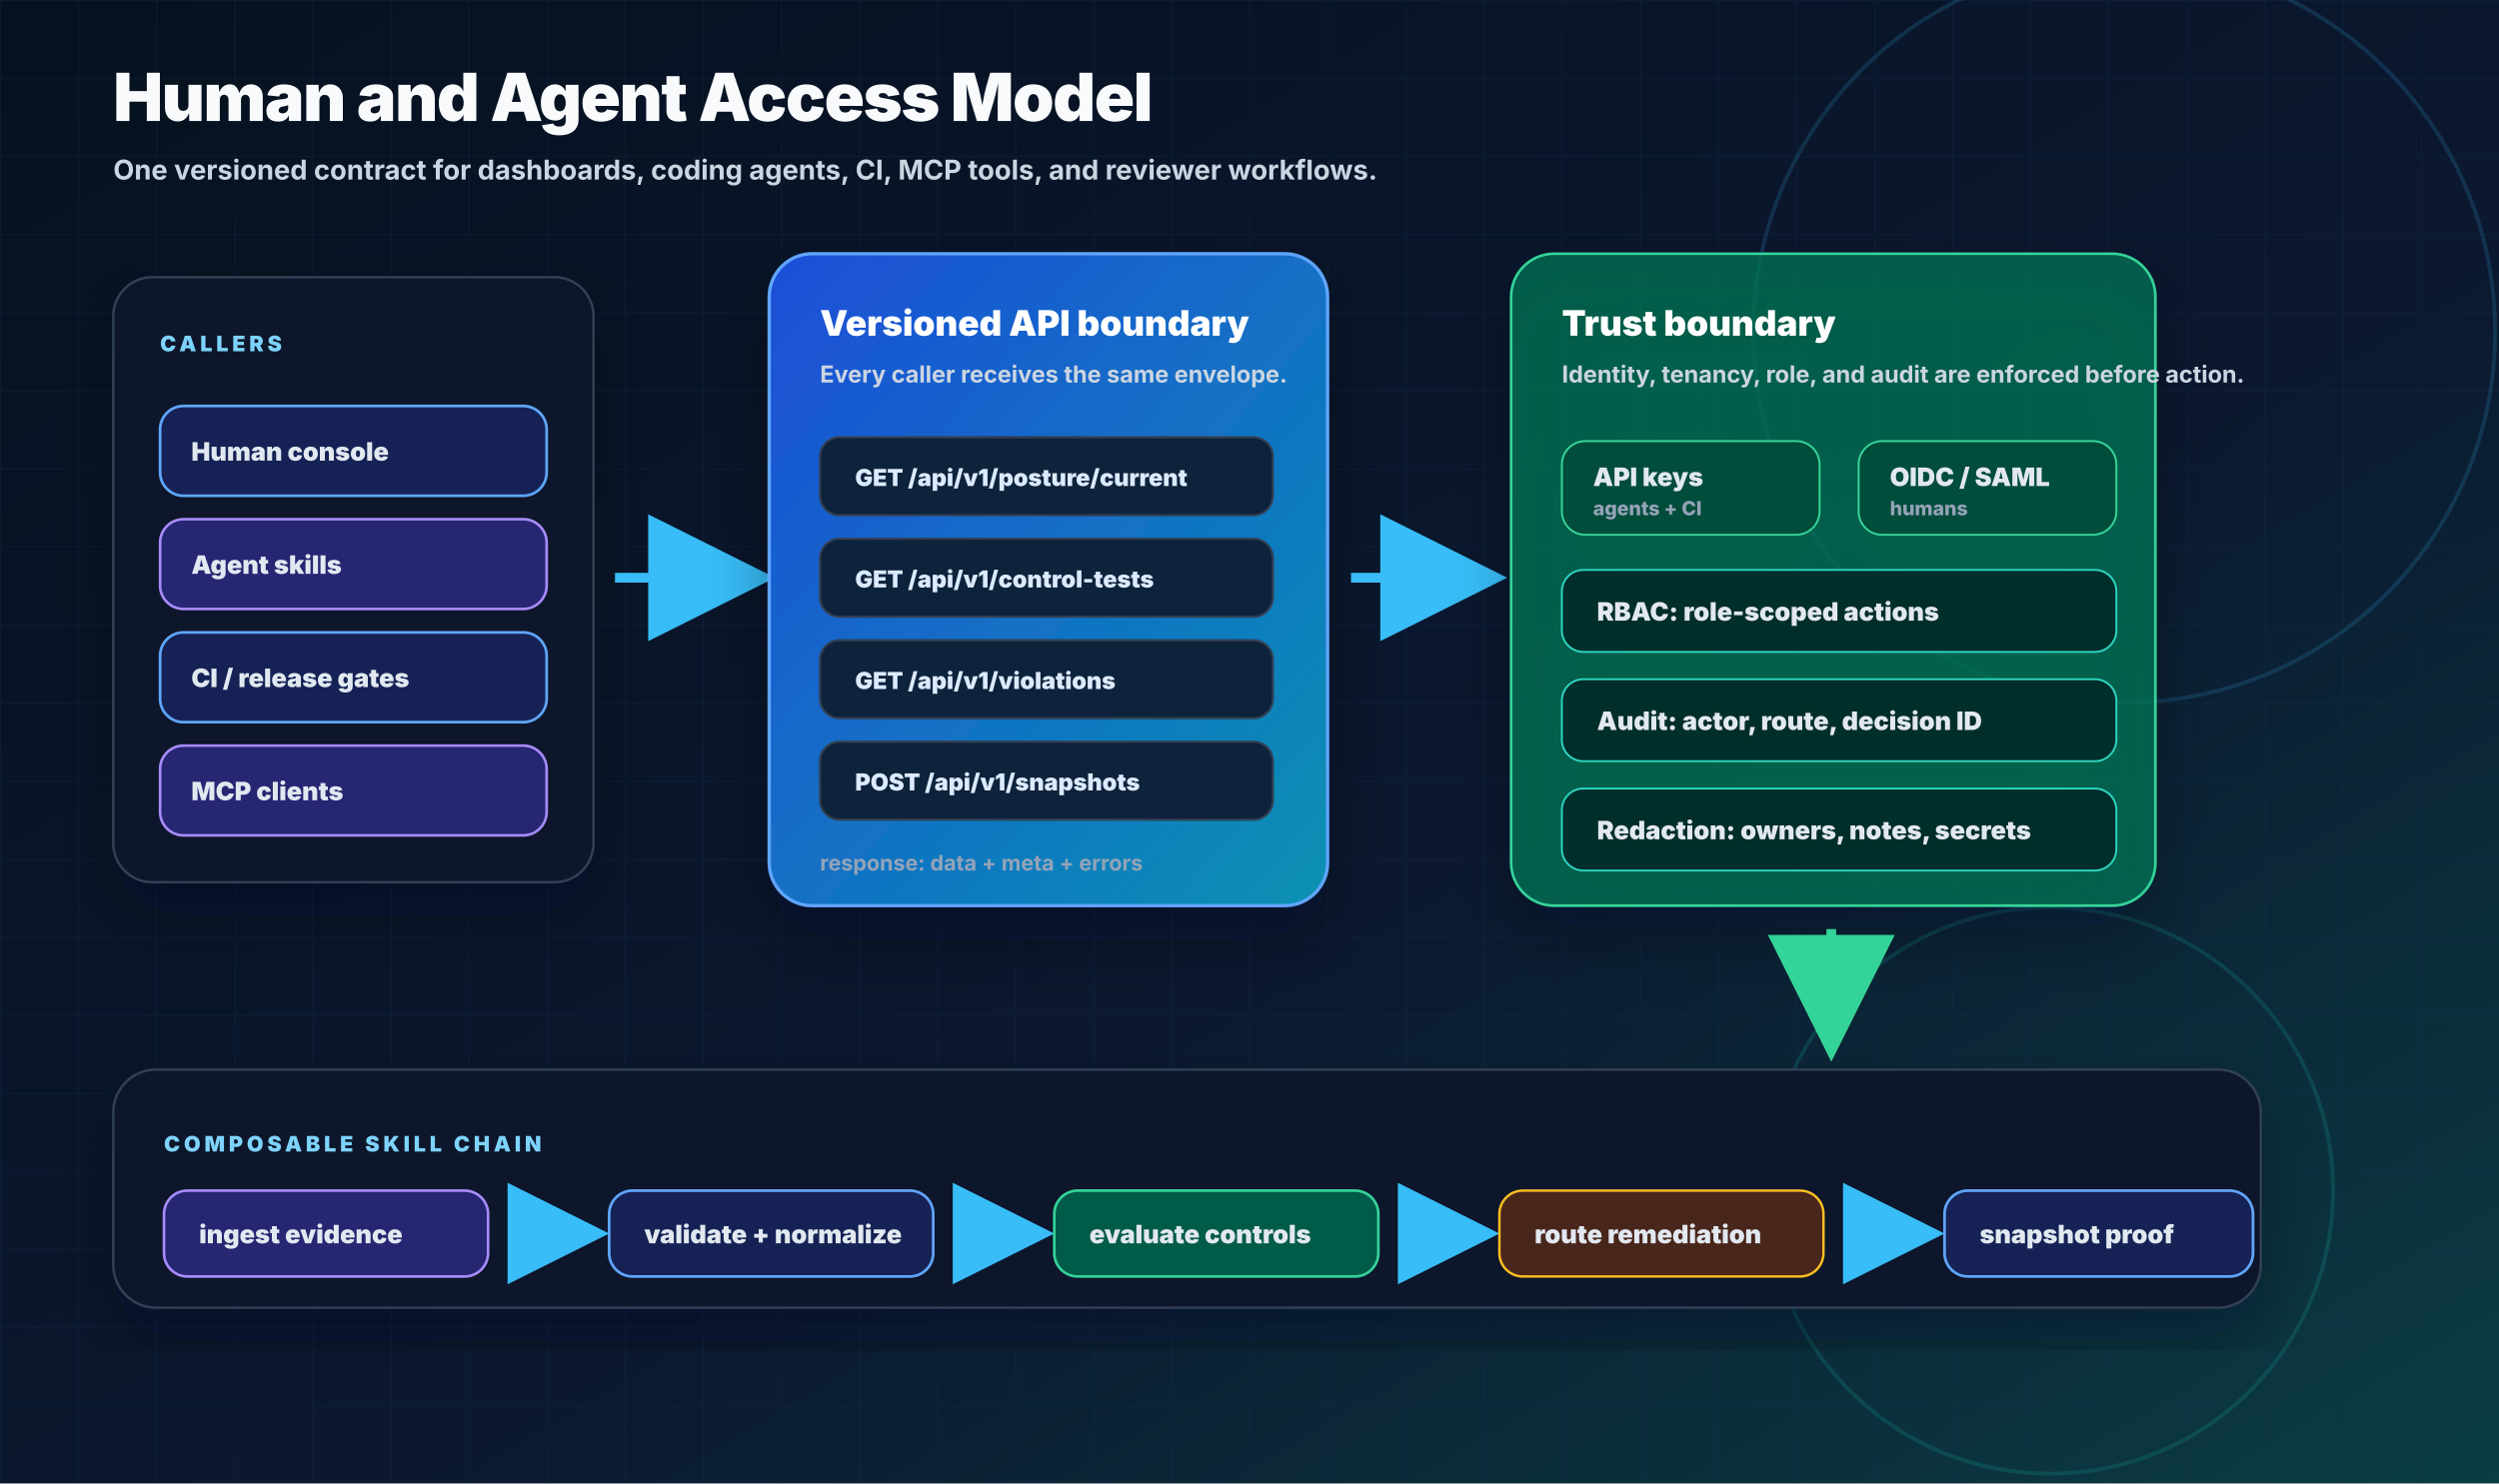
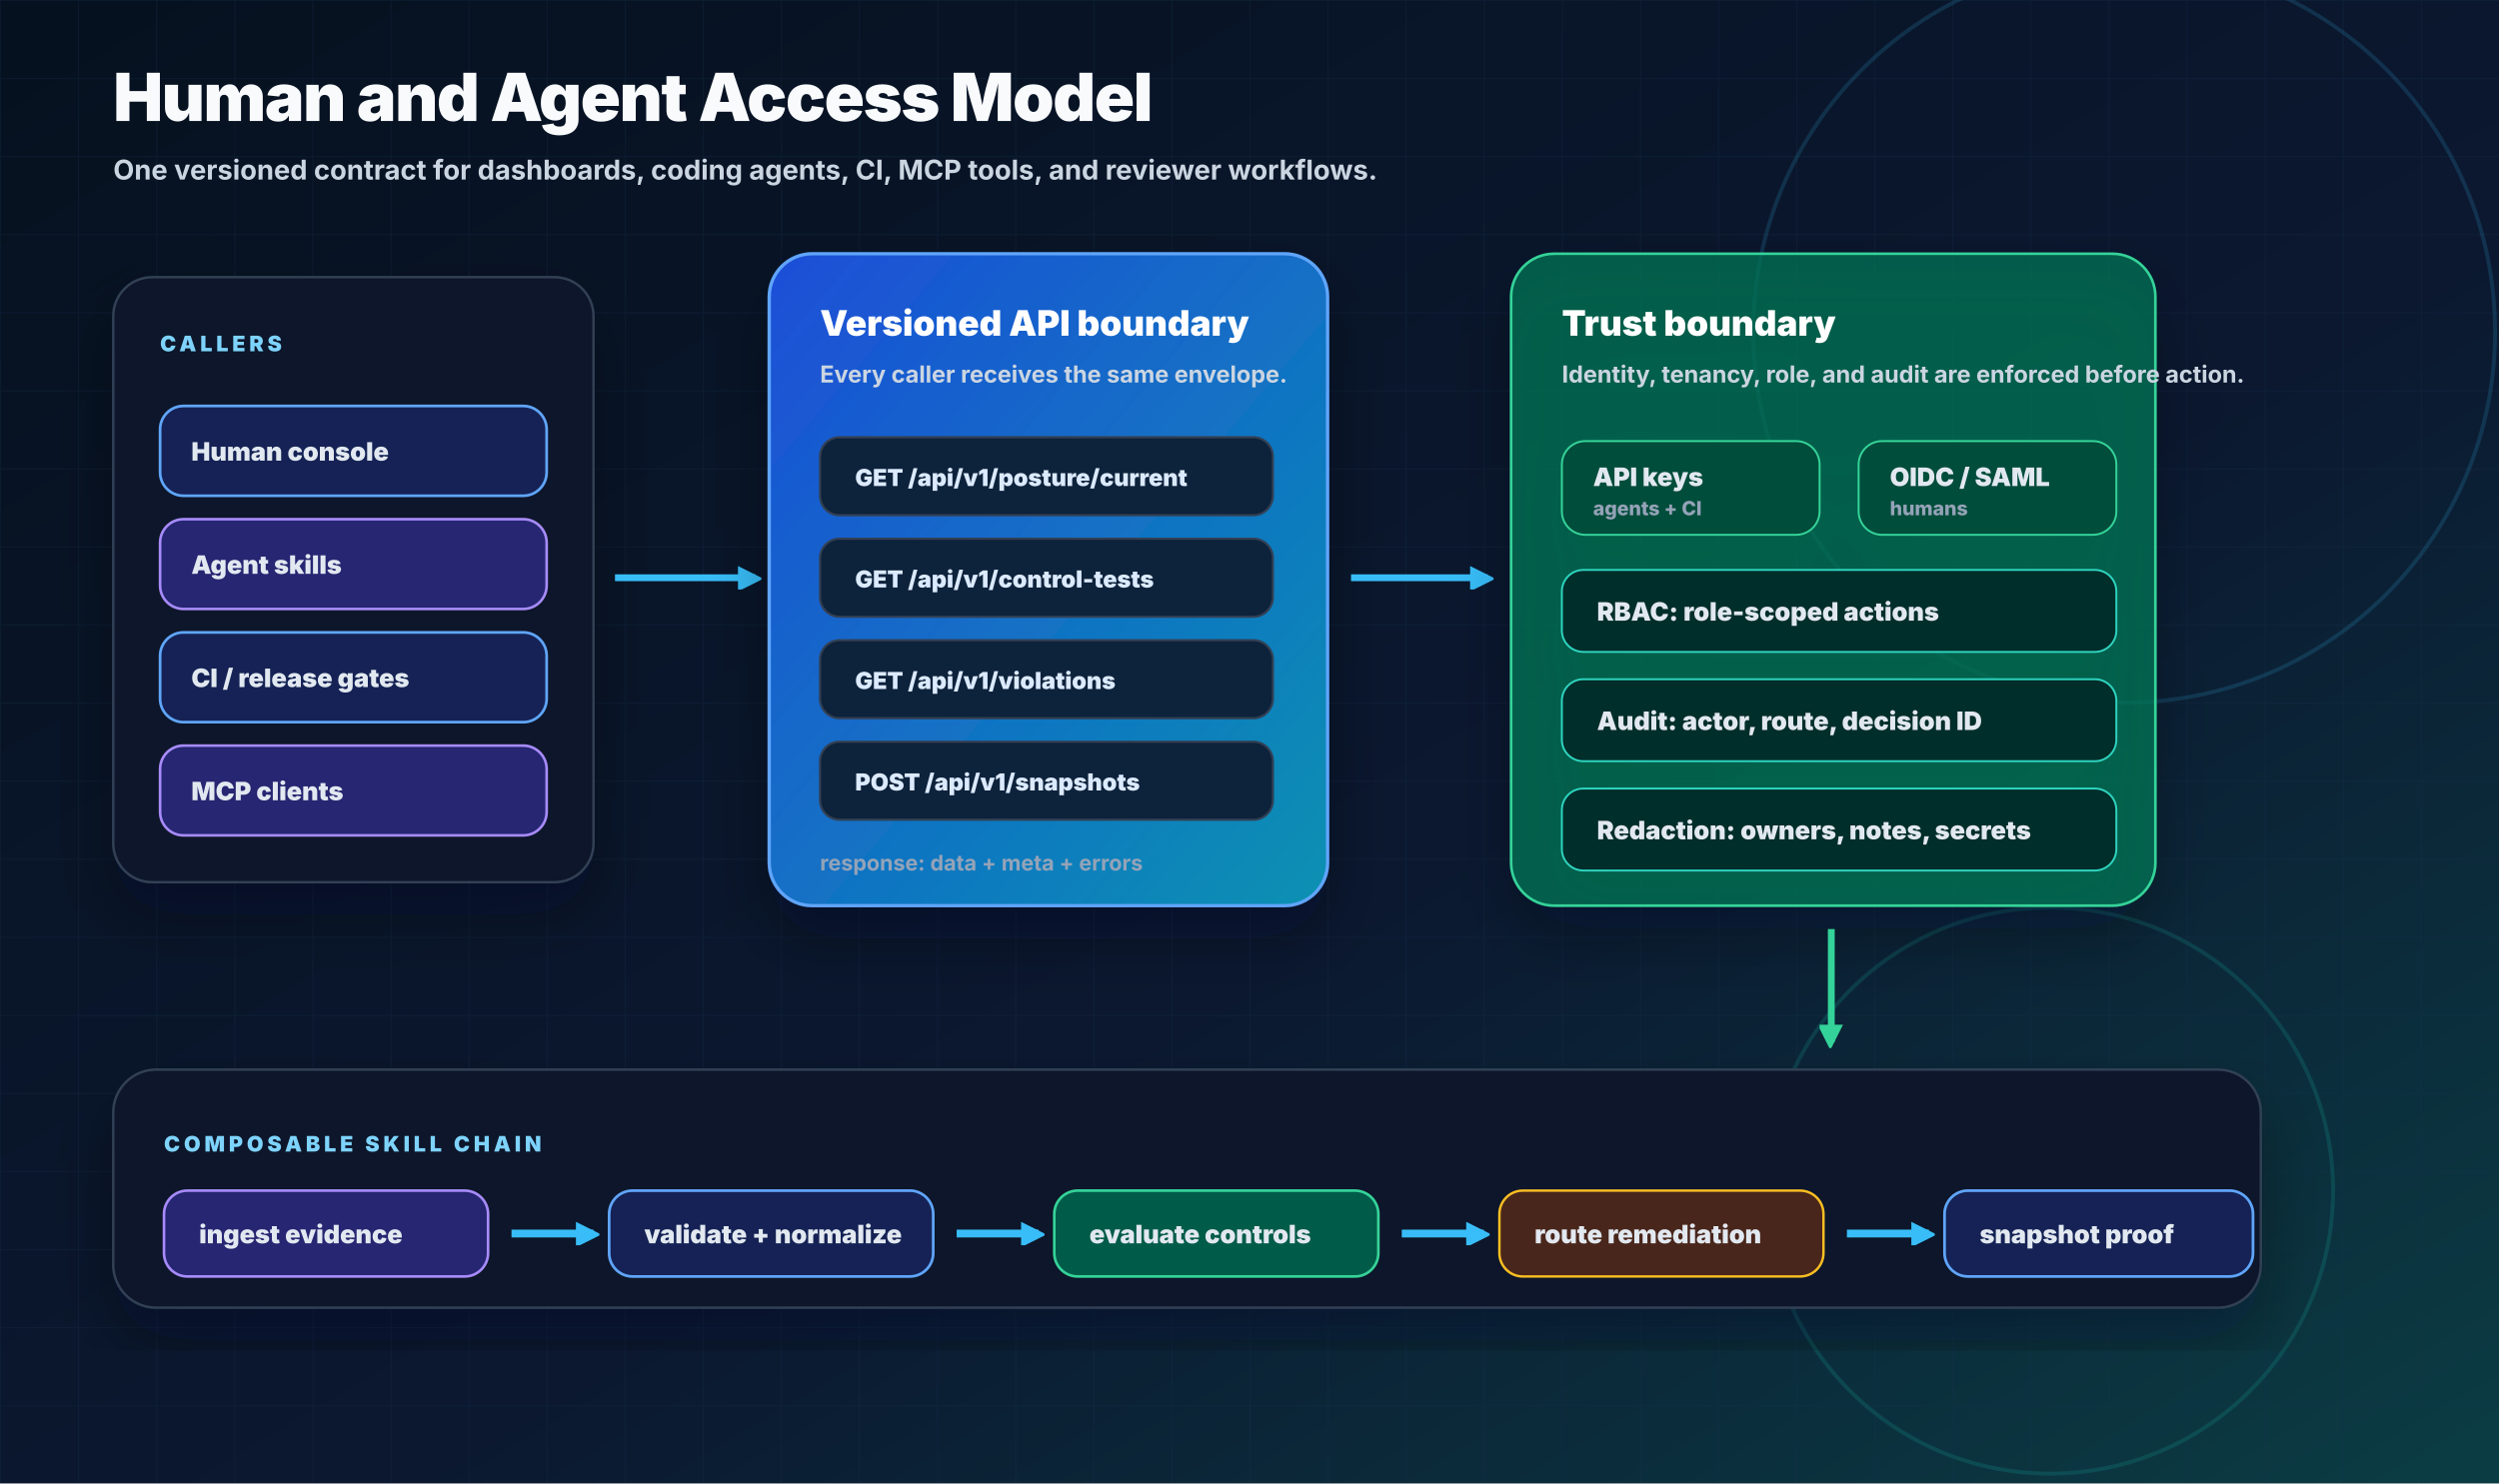
<svg xmlns="http://www.w3.org/2000/svg" width="1280" height="760" viewBox="0 0 1280 760" role="img" aria-labelledby="title desc">
  <defs>
    <linearGradient id="bg" x1="0" y1="0" x2="1" y2="1">
      <stop offset="0" stop-color="#06111f" />
      <stop offset="0.58" stop-color="#0b1830" />
      <stop offset="1" stop-color="#0b3d44" />
    </linearGradient>
    <linearGradient id="blue" x1="0" y1="0" x2="1" y2="1">
      <stop offset="0" stop-color="#1d4ed8" />
      <stop offset="1" stop-color="#0891b2" />
    </linearGradient>
    <linearGradient id="green" x1="0" y1="0" x2="1" y2="1">
      <stop offset="0" stop-color="#047857" />
      <stop offset="1" stop-color="#0f766e" />
    </linearGradient>
    <linearGradient id="purple" x1="0" y1="0" x2="1" y2="1">
      <stop offset="0" stop-color="#4338ca" />
      <stop offset="1" stop-color="#7e22ce" />
    </linearGradient>
    <pattern id="grid" width="40" height="40" patternUnits="userSpaceOnUse">
      <path d="M40 0H0v40" fill="none" stroke="#17304b" stroke-width="1" opacity="0.32" />
    </pattern>
    <filter id="shadow" x="-18%" y="-18%" width="136%" height="136%">
      <feDropShadow dx="0" dy="16" stdDeviation="16" flood-color="#020617" flood-opacity="0.34" />
    </filter>
-     <marker id="arrow" markerWidth="13" markerHeight="13" refX="11" refY="6.5" orient="auto">
+     <marker id="arrow" markerUnits="userSpaceOnUse" markerWidth="12" markerHeight="12" refX="9" refY="6" orient="auto">
      <path d="M0 0 13 6.5 0 13z" fill="#38bdf8" />
    </marker>
-     <marker id="arrowGreen" markerWidth="13" markerHeight="13" refX="11" refY="6.5" orient="auto">
+     <marker id="arrowGreen" markerUnits="userSpaceOnUse" markerWidth="12" markerHeight="12" refX="9" refY="6" orient="auto">
      <path d="M0 0 13 6.5 0 13z" fill="#34d399" />
    </marker>
    <style>
      .font { font-family: Inter, ui-sans-serif, system-ui, -apple-system, BlinkMacSystemFont, "Segoe UI", Arial, sans-serif; }
      .mono { font-family: "SFMono-Regular", Consolas, "Liberation Mono", Menlo, monospace; }
      .title { fill: #f8fafc; font-size: 34px; font-weight: 950; letter-spacing: -0.02em; }
      .subtitle { fill: #cbd5e1; font-size: 14px; font-weight: 700; }
      .eyebrow { fill: #7dd3fc; font-size: 11px; font-weight: 950; letter-spacing: 0.18em; }
      .cardTitle { fill: #ffffff; font-size: 18px; font-weight: 950; }
      .label { fill: #e2e8f0; font-size: 13px; font-weight: 850; }
      .text { fill: #cbd5e1; font-size: 12px; font-weight: 700; }
      .muted { fill: #94a3b8; font-size: 11px; font-weight: 700; }
      .tiny { fill: #94a3b8; font-size: 10px; font-weight: 800; }
      .code { fill: #dbeafe; font-size: 12px; font-weight: 850; }
      .panel { fill: #0f172a; stroke: #334155; stroke-width: 1.25; }
      .blue { fill: rgba(29, 78, 216, 0.25); stroke: #60a5fa; stroke-width: 1.4; }
      .green { fill: rgba(4, 120, 87, 0.70); stroke: #34d399; stroke-width: 1.35; }
      .purple { fill: rgba(67, 56, 202, 0.45); stroke: #a78bfa; stroke-width: 1.35; }
      .amber { fill: rgba(120, 53, 15, 0.56); stroke: #fbbf24; stroke-width: 1.25; }
      .chip { fill: #10243a; stroke: #334155; stroke-width: 1.1; }
    </style>
  </defs>
  <rect width="1280" height="760" fill="url(#bg)" />
  <rect width="1280" height="760" fill="url(#grid)" opacity="0.9" />
  <circle cx="1088" cy="170" r="190" fill="none" stroke="#38bdf8" stroke-width="2" opacity="0.16" />
  <circle cx="1050" cy="610" r="145" fill="none" stroke="#14b8a6" stroke-width="2" opacity="0.18" />
  <g class="font">
    <text x="58" y="62" class="title">Human and Agent Access Model</text>
    <text x="58" y="92" class="subtitle">One versioned contract for dashboards, coding agents, CI, MCP tools, and reviewer workflows.</text>
    <g transform="translate(58 142)" filter="url(#shadow)">
      <rect width="246" height="310" rx="20" class="panel" />
      <text x="24" y="38" class="eyebrow">CALLERS</text>
      <g transform="translate(24 66)">
        <rect width="198" height="46" rx="12" class="blue" />
        <text x="16" y="28" class="label">Human console</text>
      </g>
      <g transform="translate(24 124)">
        <rect width="198" height="46" rx="12" class="purple" />
        <text x="16" y="28" class="label">Agent skills</text>
      </g>
      <g transform="translate(24 182)">
        <rect width="198" height="46" rx="12" class="blue" />
        <text x="16" y="28" class="label">CI / release gates</text>
      </g>
      <g transform="translate(24 240)">
        <rect width="198" height="46" rx="12" class="purple" />
        <text x="16" y="28" class="label">MCP clients</text>
      </g>
    </g>
-     <path d="M315 296h72" stroke="#38bdf8" stroke-width="5" marker-end="url(#arrow)" />
+     <path d="M315 296h72" stroke="#38bdf8" stroke-width="3.5" marker-end="url(#arrow)" />
    <g transform="translate(394 130)" filter="url(#shadow)">
      <rect width="286" height="334" rx="22" fill="url(#blue)" stroke="#60a5fa" stroke-width="1.7" />
      <text x="26" y="42" class="cardTitle">Versioned API boundary</text>
      <text x="26" y="66" class="text">Every caller receives the same envelope.</text>
      <g transform="translate(26 94)">
        <rect width="232" height="40" rx="10" class="chip" />
        <text x="18" y="25" class="code">GET /api/v1/posture/current</text>
      </g>
      <g transform="translate(26 146)">
        <rect width="232" height="40" rx="10" class="chip" />
        <text x="18" y="25" class="code">GET /api/v1/control-tests</text>
      </g>
      <g transform="translate(26 198)">
        <rect width="232" height="40" rx="10" class="chip" />
        <text x="18" y="25" class="code">GET /api/v1/violations</text>
      </g>
      <g transform="translate(26 250)">
        <rect width="232" height="40" rx="10" class="chip" />
        <text x="18" y="25" class="code">POST /api/v1/snapshots</text>
      </g>
      <text x="26" y="316" class="muted">response: data + meta + errors</text>
    </g>
-     <path d="M692 296h70" stroke="#38bdf8" stroke-width="5" marker-end="url(#arrow)" />
+     <path d="M692 296h70" stroke="#38bdf8" stroke-width="3.5" marker-end="url(#arrow)" />
    <g transform="translate(774 130)" filter="url(#shadow)">
      <rect width="330" height="334" rx="22" class="green" />
      <text x="26" y="42" class="cardTitle">Trust boundary</text>
      <text x="26" y="66" class="text">Identity, tenancy, role, and audit are enforced before action.</text>
      <g transform="translate(26 96)">
        <rect width="132" height="48" rx="12" fill="#064e3b" stroke="#34d399" />
        <text x="16" y="23" class="label">API keys</text>
        <text x="16" y="38" class="tiny">agents + CI</text>
        <rect x="152" width="132" height="48" rx="12" fill="#064e3b" stroke="#34d399" />
        <text x="168" y="23" class="label">OIDC / SAML</text>
        <text x="168" y="38" class="tiny">humans</text>
      </g>
      <g transform="translate(26 162)">
        <rect width="284" height="42" rx="11" fill="#052e2b" stroke="#2dd4bf" />
        <text x="18" y="26" class="label">RBAC: role-scoped actions</text>
      </g>
      <g transform="translate(26 218)">
        <rect width="284" height="42" rx="11" fill="#052e2b" stroke="#2dd4bf" />
        <text x="18" y="26" class="label">Audit: actor, route, decision ID</text>
      </g>
      <g transform="translate(26 274)">
        <rect width="284" height="42" rx="11" fill="#052e2b" stroke="#2dd4bf" />
        <text x="18" y="26" class="label">Redaction: owners, notes, secrets</text>
      </g>
    </g>
-     <path d="M938 476v58" stroke="#34d399" stroke-width="5" marker-end="url(#arrowGreen)" />
+     <path d="M938 476v58" stroke="#34d399" stroke-width="3.5" marker-end="url(#arrowGreen)" />
    <g transform="translate(58 548)" filter="url(#shadow)">
      <rect width="1100" height="122" rx="22" class="panel" />
      <text x="26" y="42" class="eyebrow">COMPOSABLE SKILL CHAIN</text>
      <g transform="translate(26 62)">
        <rect width="166" height="44" rx="12" class="purple" />
        <text x="18" y="27" class="label">ingest evidence</text>
        <path d="M178 22h42" stroke="#38bdf8" stroke-width="4" marker-end="url(#arrow)" />
        <rect x="228" width="166" height="44" rx="12" class="blue" />
        <text x="246" y="27" class="label">validate + normalize</text>
        <path d="M406 22h42" stroke="#38bdf8" stroke-width="4" marker-end="url(#arrow)" />
        <rect x="456" width="166" height="44" rx="12" class="green" />
        <text x="474" y="27" class="label">evaluate controls</text>
        <path d="M634 22h42" stroke="#38bdf8" stroke-width="4" marker-end="url(#arrow)" />
        <rect x="684" width="166" height="44" rx="12" class="amber" />
        <text x="702" y="27" class="label">route remediation</text>
        <path d="M862 22h42" stroke="#38bdf8" stroke-width="4" marker-end="url(#arrow)" />
        <rect x="912" width="158" height="44" rx="12" class="blue" />
        <text x="930" y="27" class="label">snapshot proof</text>
      </g>
    </g>
  </g>
</svg>
